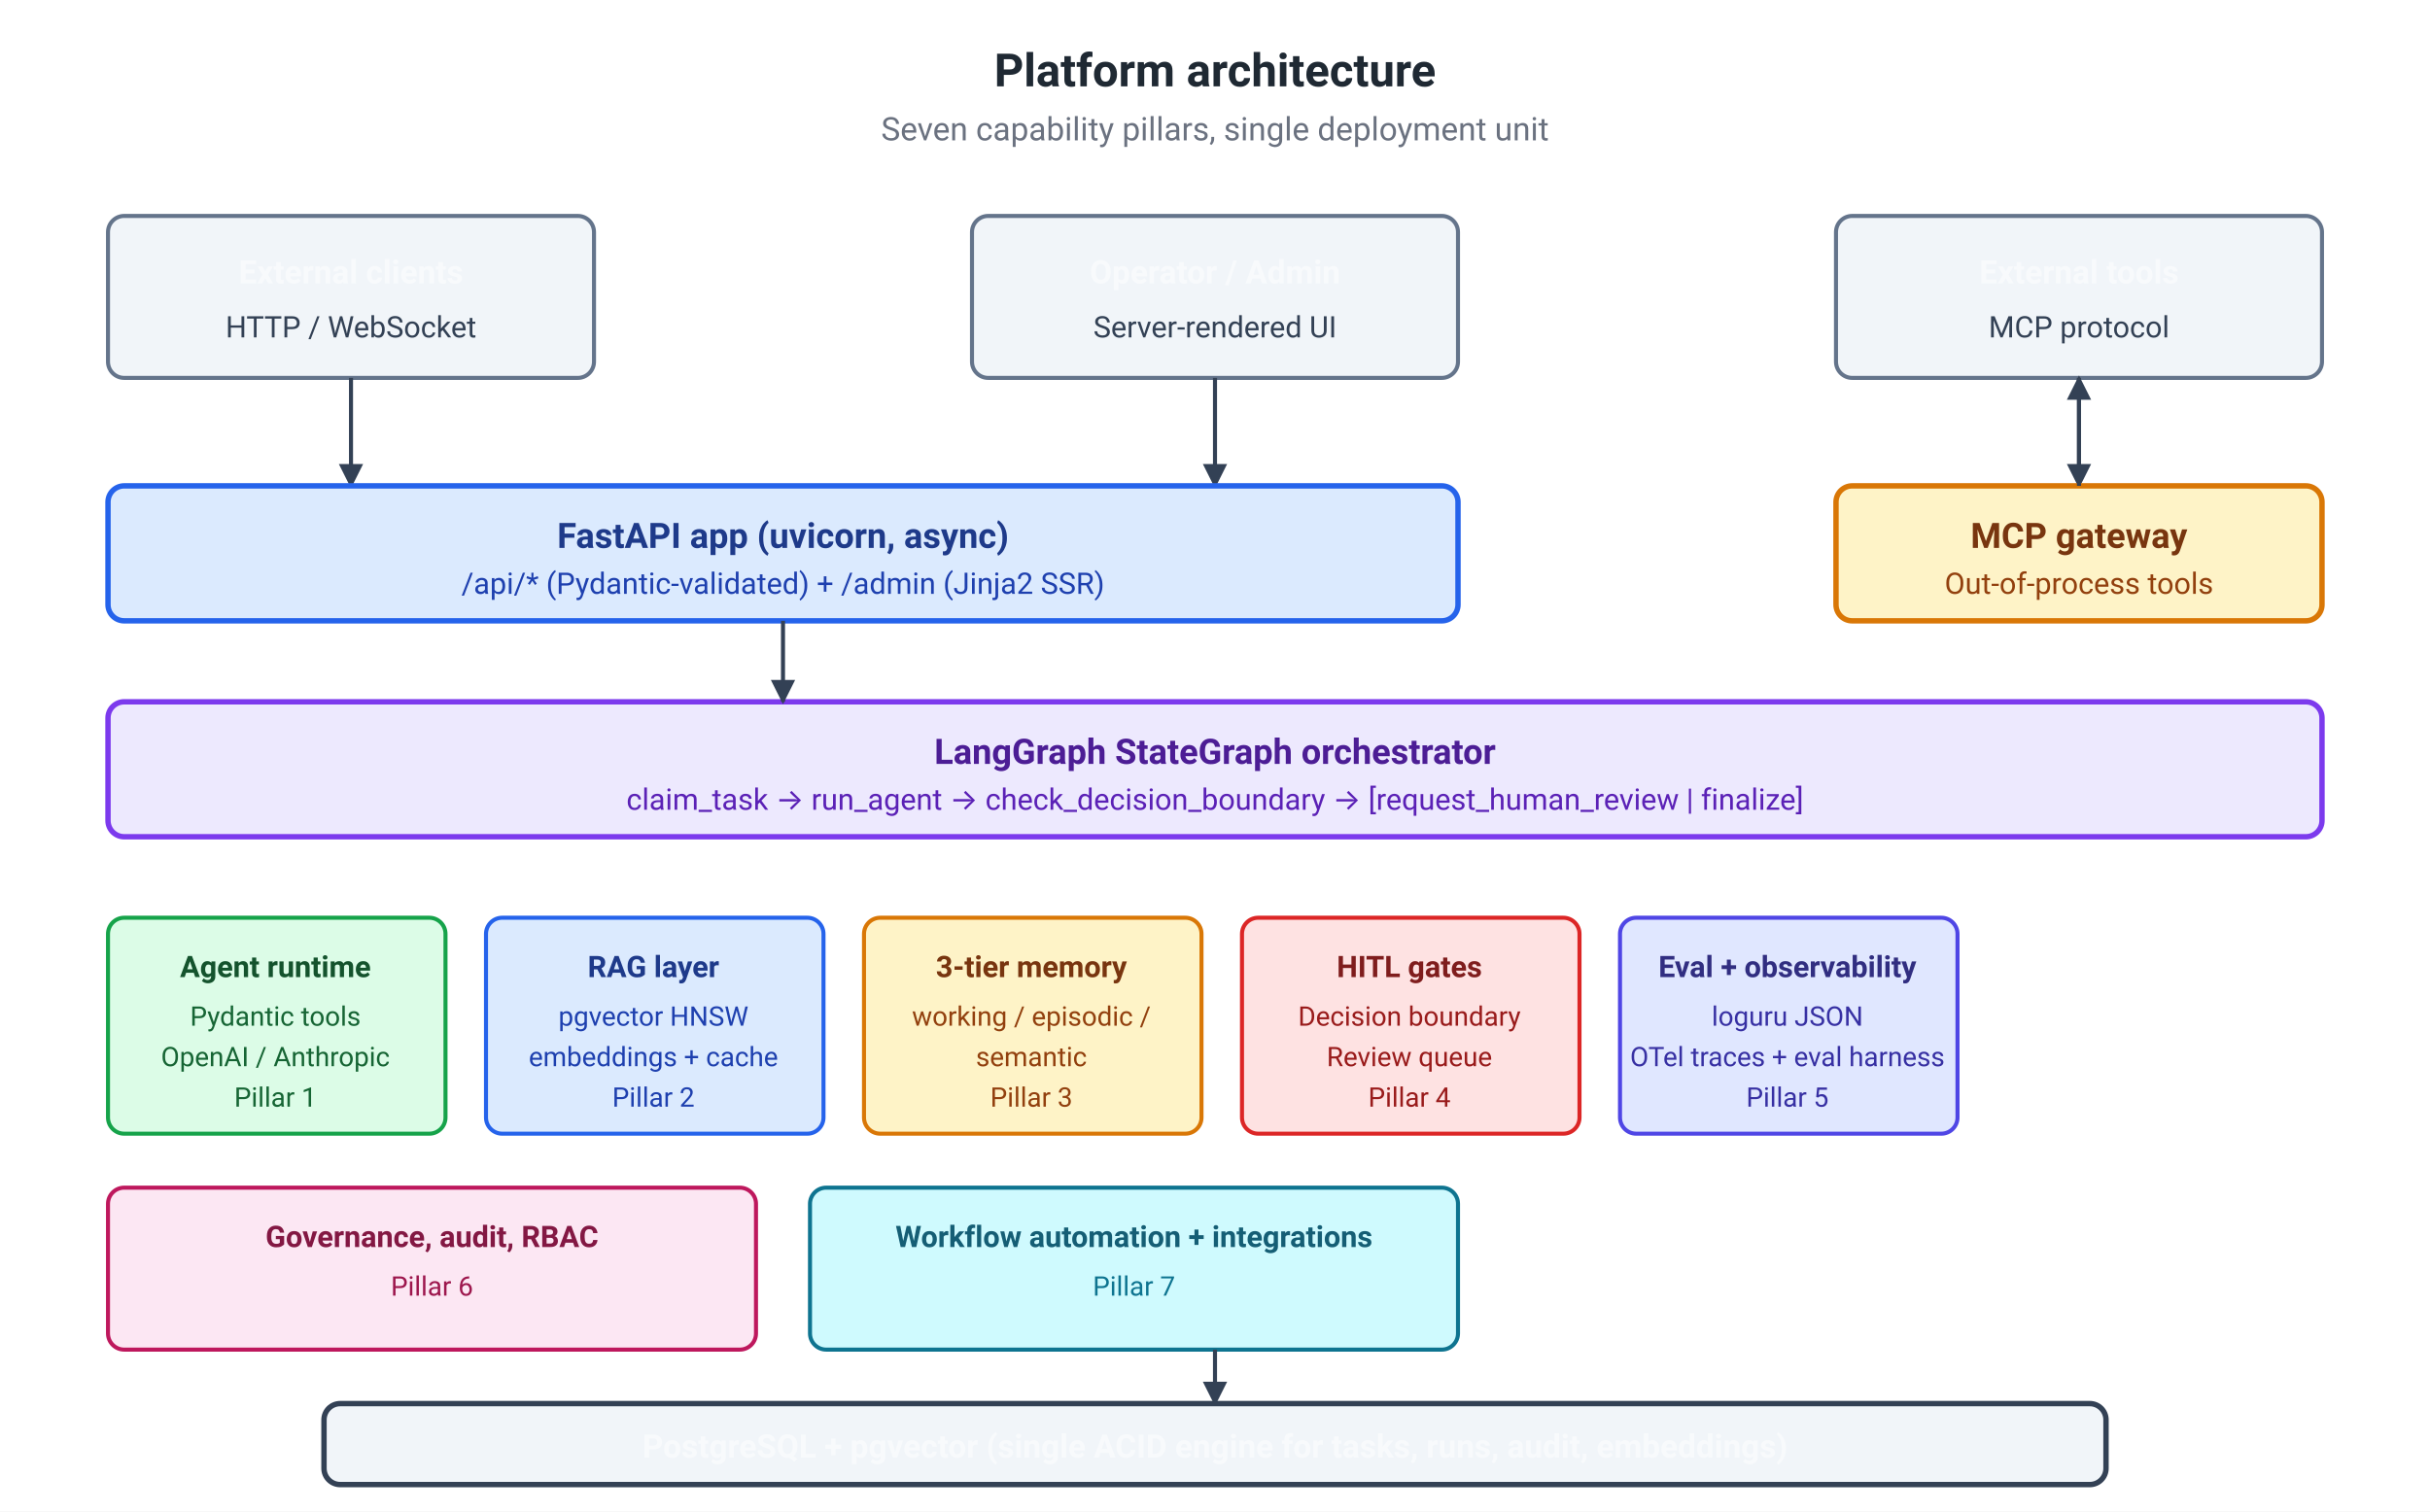
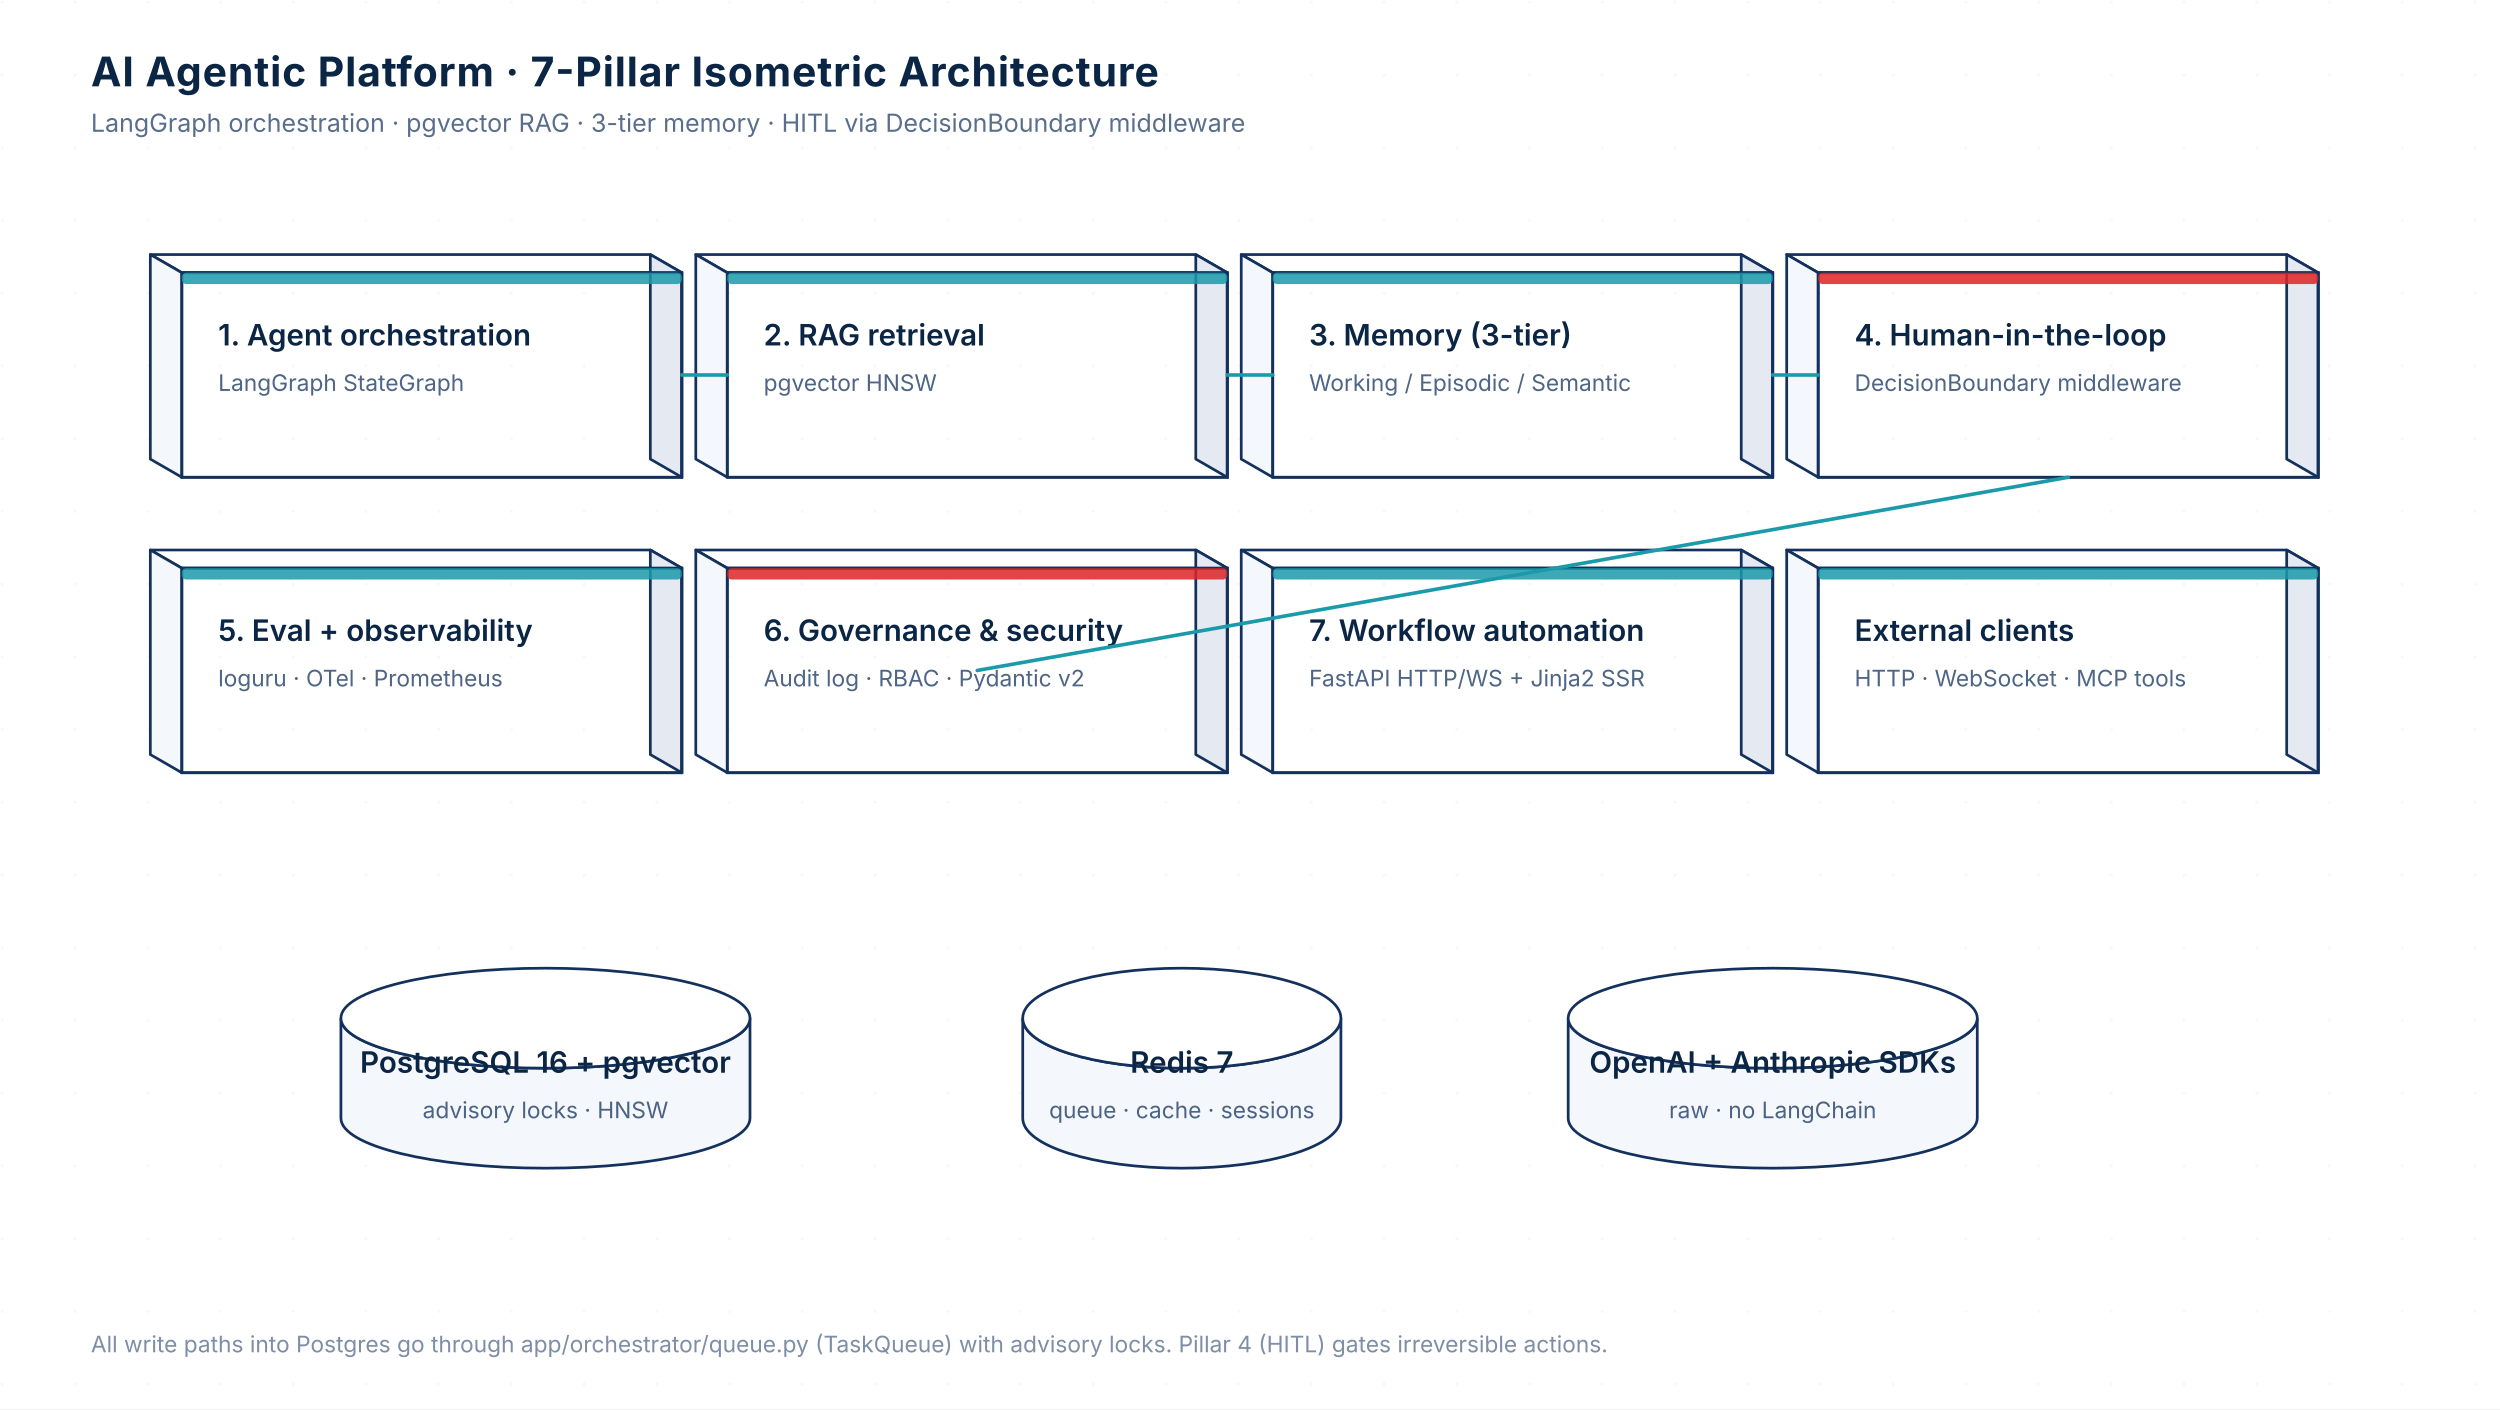
- <svg xmlns="http://www.w3.org/2000/svg" viewBox="0 0 900 560" font-family="-apple-system, BlinkMacSystemFont, 'Segoe UI', Roboto, sans-serif" font-size="13">
-   <rect width="900" height="560" fill="#ffffff" />
-   <text x="450" y="32" text-anchor="middle" font-size="17" font-weight="600" fill="#1f2933">Platform architecture</text>
-   <text x="450" y="52" text-anchor="middle" font-size="12" fill="#6b7280">Seven capability pillars, single deployment unit</text>
+ <svg xmlns="http://www.w3.org/2000/svg" viewBox="0 0 1100 620" width="1100" height="620">
  <defs>
-     <marker id="arrow2" viewBox="0 0 10 10" refX="9" refY="5" markerWidth="6" markerHeight="6" orient="auto-start-reverse">
-       <path d="M0,0 L10,5 L0,10 z" fill="#334155" />
-     </marker>
+     <style>
+ 
+       .title     { font: 700 18px 'Inter', 'Helvetica Neue', sans-serif; fill: #0B2545; letter-spacing: 0.4px; }
+       .subtitle  { font: 11px 'Inter', sans-serif; fill: #13315C; opacity: 0.7; }
+       .node-name { font: 600 13px 'Inter', sans-serif; fill: #0B2545; }
+       .node-sub  { font: 10px 'Inter', sans-serif; fill: #13315C; opacity: 0.75; }
+       .edge-lbl  { font: 500 10px 'Inter', sans-serif; fill: #1B9AAA; }
+       .footnote  { font: 10px 'Inter', sans-serif; fill: #13315C; opacity: 0.55; }
+       .layer-tag { font: 600 11px 'Inter', sans-serif; fill: #1B9AAA; letter-spacing: 1px; }
+     </style>
+     <pattern id="dotgrid" x="0" y="0" width="32" height="32" patternUnits="userSpaceOnUse">
+       <circle cx="1" cy="1" r="0.7" fill="#E5E9F0" opacity="0.55" />
+     </pattern>
+     <linearGradient id="edgeGlow" x1="0%" y1="0%" x2="100%" y2="0%">
+       <stop offset="0%" stop-color="#1B9AAA" stop-opacity="0.15" />
+       <stop offset="50%" stop-color="#1B9AAA" stop-opacity="1" />
+       <stop offset="100%" stop-color="#1B9AAA" stop-opacity="0.15" />
+     </linearGradient>
  </defs>
-   <g>
-     <rect x="40" y="80" width="180" height="60" fill="#f1f5f9" stroke="#64748b" stroke-width="1.5" rx="6" />
-     <text x="130" y="105" text-anchor="middle" font-size="12" font-weight="600" fill="#f8fafc">External clients</text>
-     <text x="130" y="125" text-anchor="middle" font-size="11" fill="#334155">HTTP / WebSocket</text>
-   </g>
-   <g>
-     <rect x="360" y="80" width="180" height="60" fill="#f1f5f9" stroke="#64748b" stroke-width="1.5" rx="6" />
-     <text x="450" y="105" text-anchor="middle" font-size="12" font-weight="600" fill="#f8fafc">Operator / Admin</text>
-     <text x="450" y="125" text-anchor="middle" font-size="11" fill="#334155">Server-rendered UI</text>
-   </g>
-   <g>
-     <rect x="680" y="80" width="180" height="60" fill="#f1f5f9" stroke="#64748b" stroke-width="1.5" rx="6" />
-     <text x="770" y="105" text-anchor="middle" font-size="12" font-weight="600" fill="#f8fafc">External tools</text>
-     <text x="770" y="125" text-anchor="middle" font-size="11" fill="#334155">MCP protocol</text>
-   </g>
-   <line x1="130" y1="140" x2="130" y2="180" stroke="#334155" stroke-width="1.5" marker-end="url(#arrow2)" />
-   <line x1="450" y1="140" x2="450" y2="180" stroke="#334155" stroke-width="1.5" marker-end="url(#arrow2)" />
-   <line x1="770" y1="140" x2="770" y2="180" stroke="#334155" stroke-width="1.5" marker-end="url(#arrow2)" />
-   <g>
-     <rect x="40" y="180" width="500" height="50" fill="#dbeafe" stroke="#2563eb" stroke-width="2" rx="6" />
-     <text x="290" y="203" text-anchor="middle" font-size="13" font-weight="600" fill="#1e3a8a">FastAPI app (uvicorn, async)</text>
-     <text x="290" y="220" text-anchor="middle" font-size="11" fill="#1e40af">/api/* (Pydantic-validated) + /admin (Jinja2 SSR)</text>
-   </g>
-   <g>
-     <rect x="680" y="180" width="180" height="50" fill="#fef3c7" stroke="#d97706" stroke-width="2" rx="6" />
-     <text x="770" y="203" text-anchor="middle" font-size="13" font-weight="600" fill="#78350f">MCP gateway</text>
-     <text x="770" y="220" text-anchor="middle" font-size="11" fill="#92400e">Out-of-process tools</text>
-   </g>
-   <line x1="770" y1="180" x2="770" y2="140" stroke="#334155" stroke-width="1.5" marker-end="url(#arrow2)" />
-   <g>
-     <rect x="40" y="260" width="820" height="50" fill="#ede9fe" stroke="#7c3aed" stroke-width="2" rx="6" />
-     <text x="450" y="283" text-anchor="middle" font-size="13" font-weight="600" fill="#4c1d95">LangGraph StateGraph orchestrator</text>
-     <text x="450" y="300" text-anchor="middle" font-size="11" fill="#5b21b6">claim_task → run_agent → check_decision_boundary → [request_human_review | finalize]</text>
-   </g>
-   <line x1="290" y1="230" x2="290" y2="260" stroke="#334155" stroke-width="1.5" marker-end="url(#arrow2)" />
-   <g>
-     <rect x="40" y="340" width="125" height="80" fill="#dcfce7" stroke="#16a34a" stroke-width="1.5" rx="6" />
-     <text x="102" y="362" text-anchor="middle" font-size="11" font-weight="600" fill="#14532d">Agent runtime</text>
-     <text x="102" y="380" text-anchor="middle" font-size="10" fill="#166534">Pydantic tools</text>
-     <text x="102" y="395" text-anchor="middle" font-size="10" fill="#166534">OpenAI / Anthropic</text>
-     <text x="102" y="410" text-anchor="middle" font-size="10" fill="#166534">Pillar 1</text>
-   </g>
-   <g>
-     <rect x="180" y="340" width="125" height="80" fill="#dbeafe" stroke="#2563eb" stroke-width="1.5" rx="6" />
-     <text x="242" y="362" text-anchor="middle" font-size="11" font-weight="600" fill="#1e3a8a">RAG layer</text>
-     <text x="242" y="380" text-anchor="middle" font-size="10" fill="#1e40af">pgvector HNSW</text>
-     <text x="242" y="395" text-anchor="middle" font-size="10" fill="#1e40af">embeddings + cache</text>
-     <text x="242" y="410" text-anchor="middle" font-size="10" fill="#1e40af">Pillar 2</text>
-   </g>
-   <g>
-     <rect x="320" y="340" width="125" height="80" fill="#fef3c7" stroke="#d97706" stroke-width="1.5" rx="6" />
-     <text x="382" y="362" text-anchor="middle" font-size="11" font-weight="600" fill="#78350f">3-tier memory</text>
-     <text x="382" y="380" text-anchor="middle" font-size="10" fill="#92400e">working / episodic /</text>
-     <text x="382" y="395" text-anchor="middle" font-size="10" fill="#92400e">semantic</text>
-     <text x="382" y="410" text-anchor="middle" font-size="10" fill="#92400e">Pillar 3</text>
-   </g>
-   <g>
-     <rect x="460" y="340" width="125" height="80" fill="#fee2e2" stroke="#dc2626" stroke-width="1.5" rx="6" />
-     <text x="522" y="362" text-anchor="middle" font-size="11" font-weight="600" fill="#7f1d1d">HITL gates</text>
-     <text x="522" y="380" text-anchor="middle" font-size="10" fill="#991b1b">Decision boundary</text>
-     <text x="522" y="395" text-anchor="middle" font-size="10" fill="#991b1b">Review queue</text>
-     <text x="522" y="410" text-anchor="middle" font-size="10" fill="#991b1b">Pillar 4</text>
-   </g>
-   <g>
-     <rect x="600" y="340" width="125" height="80" fill="#e0e7ff" stroke="#4f46e5" stroke-width="1.5" rx="6" />
-     <text x="662" y="362" text-anchor="middle" font-size="11" font-weight="600" fill="#312e81">Eval + observability</text>
-     <text x="662" y="380" text-anchor="middle" font-size="10" fill="#3730a3">loguru JSON</text>
-     <text x="662" y="395" text-anchor="middle" font-size="10" fill="#3730a3">OTel traces + eval harness</text>
-     <text x="662" y="410" text-anchor="middle" font-size="10" fill="#3730a3">Pillar 5</text>
-   </g>
-   <g>
-     <rect x="40" y="440" width="240" height="60" fill="#fce7f3" stroke="#be185d" stroke-width="1.5" rx="6" />
-     <text x="160" y="462" text-anchor="middle" font-size="11" font-weight="600" fill="#831843">Governance, audit, RBAC</text>
-     <text x="160" y="480" text-anchor="middle" font-size="10" fill="#9d174d">Pillar 6</text>
-   </g>
-   <g>
-     <rect x="300" y="440" width="240" height="60" fill="#cffafe" stroke="#0e7490" stroke-width="1.5" rx="6" />
-     <text x="420" y="462" text-anchor="middle" font-size="11" font-weight="600" fill="#155e75">Workflow automation + integrations</text>
-     <text x="420" y="480" text-anchor="middle" font-size="10" fill="#0e7490">Pillar 7</text>
-   </g>
-   <line x1="450" y1="500" x2="450" y2="520" stroke="#334155" stroke-width="1.5" marker-end="url(#arrow2)" />
-   <g>
-     <rect x="120" y="520" width="660" height="30" fill="#f1f5f9" stroke="#334155" stroke-width="2" rx="6" />
-     <text x="450" y="540" text-anchor="middle" font-size="12" font-weight="600" fill="#f8fafc">PostgreSQL + pgvector (single ACID engine for tasks, runs, audit, embeddings)</text>
-   </g>
+   <rect width="1100" height="620" fill="#FFFFFF" />
+   <rect width="1100" height="620" fill="url(#dotgrid)" opacity="0.6" />
+   <text x="40" y="38" class="title">AI Agentic Platform · 7-Pillar Isometric Architecture</text>
+   <text x="40" y="58" class="subtitle">LangGraph orchestration · pgvector RAG · 3-tier memory · HITL via DecisionBoundary middleware</text>
+   <polygon points="80,120 300,120 286.144,112.0 66.144,112.0" fill="#FFFFFF" stroke="#13315C" stroke-width="1.2" stroke-linejoin="round" />
+   <polygon points="300,120 300,210 286.144,202.0 286.144,112.0" fill="#E5EAF2" stroke="#13315C" stroke-width="1.2" stroke-linejoin="round" />
+   <polygon points="80,120 80,210 66.144,202.0 66.144,112.0" fill="#F4F7FB" stroke="#13315C" stroke-width="1.2" stroke-linejoin="round" />
+   <rect x="80" y="120" width="220" height="90" fill="none" stroke="#13315C" stroke-width="1.2" />
+   <polyline points="80,120 300,120 300,210 80,210" fill="none" stroke="#13315C" stroke-width="1.2" />
+   <text x="96" y="152" class="node-name">1. Agent orchestration</text>
+   <text x="96" y="172" class="node-sub">LangGraph StateGraph</text>
+   <rect x="80" y="120" width="220" height="5" rx="2" fill="#1B9AAA" opacity="0.85" />
+   <polygon points="320,120 540,120 526.144,112.0 306.144,112.0" fill="#FFFFFF" stroke="#13315C" stroke-width="1.2" stroke-linejoin="round" />
+   <polygon points="540,120 540,210 526.144,202.0 526.144,112.0" fill="#E5EAF2" stroke="#13315C" stroke-width="1.2" stroke-linejoin="round" />
+   <polygon points="320,120 320,210 306.144,202.0 306.144,112.0" fill="#F4F7FB" stroke="#13315C" stroke-width="1.2" stroke-linejoin="round" />
+   <rect x="320" y="120" width="220" height="90" fill="none" stroke="#13315C" stroke-width="1.2" />
+   <polyline points="320,120 540,120 540,210 320,210" fill="none" stroke="#13315C" stroke-width="1.2" />
+   <text x="336" y="152" class="node-name">2. RAG retrieval</text>
+   <text x="336" y="172" class="node-sub">pgvector HNSW</text>
+   <rect x="320" y="120" width="220" height="5" rx="2" fill="#1B9AAA" opacity="0.85" />
+   <polygon points="560,120 780,120 766.144,112.0 546.144,112.0" fill="#FFFFFF" stroke="#13315C" stroke-width="1.2" stroke-linejoin="round" />
+   <polygon points="780,120 780,210 766.144,202.0 766.144,112.0" fill="#E5EAF2" stroke="#13315C" stroke-width="1.2" stroke-linejoin="round" />
+   <polygon points="560,120 560,210 546.144,202.0 546.144,112.0" fill="#F4F7FB" stroke="#13315C" stroke-width="1.2" stroke-linejoin="round" />
+   <rect x="560" y="120" width="220" height="90" fill="none" stroke="#13315C" stroke-width="1.2" />
+   <polyline points="560,120 780,120 780,210 560,210" fill="none" stroke="#13315C" stroke-width="1.2" />
+   <text x="576" y="152" class="node-name">3. Memory (3-tier)</text>
+   <text x="576" y="172" class="node-sub">Working / Episodic / Semantic</text>
+   <rect x="560" y="120" width="220" height="5" rx="2" fill="#1B9AAA" opacity="0.85" />
+   <polygon points="800,120 1020,120 1006.144,112.0 786.144,112.0" fill="#FFFFFF" stroke="#13315C" stroke-width="1.2" stroke-linejoin="round" />
+   <polygon points="1020,120 1020,210 1006.144,202.0 1006.144,112.0" fill="#E5EAF2" stroke="#13315C" stroke-width="1.2" stroke-linejoin="round" />
+   <polygon points="800,120 800,210 786.144,202.0 786.144,112.0" fill="#F4F7FB" stroke="#13315C" stroke-width="1.2" stroke-linejoin="round" />
+   <rect x="800" y="120" width="220" height="90" fill="none" stroke="#13315C" stroke-width="1.2" />
+   <polyline points="800,120 1020,120 1020,210 800,210" fill="none" stroke="#13315C" stroke-width="1.2" />
+   <text x="816" y="152" class="node-name">4. Human-in-the-loop</text>
+   <text x="816" y="172" class="node-sub">DecisionBoundary middleware</text>
+   <rect x="800" y="120" width="220" height="5" rx="2" fill="#DC2626" opacity="0.85" />
+   <polygon points="80,250 300,250 286.144,242.0 66.144,242.0" fill="#FFFFFF" stroke="#13315C" stroke-width="1.2" stroke-linejoin="round" />
+   <polygon points="300,250 300,340 286.144,332.0 286.144,242.0" fill="#E5EAF2" stroke="#13315C" stroke-width="1.2" stroke-linejoin="round" />
+   <polygon points="80,250 80,340 66.144,332.0 66.144,242.0" fill="#F4F7FB" stroke="#13315C" stroke-width="1.2" stroke-linejoin="round" />
+   <rect x="80" y="250" width="220" height="90" fill="none" stroke="#13315C" stroke-width="1.2" />
+   <polyline points="80,250 300,250 300,340 80,340" fill="none" stroke="#13315C" stroke-width="1.2" />
+   <text x="96" y="282" class="node-name">5. Eval + observability</text>
+   <text x="96" y="302" class="node-sub">loguru · OTel · Prometheus</text>
+   <rect x="80" y="250" width="220" height="5" rx="2" fill="#1B9AAA" opacity="0.85" />
+   <polygon points="320,250 540,250 526.144,242.0 306.144,242.0" fill="#FFFFFF" stroke="#13315C" stroke-width="1.2" stroke-linejoin="round" />
+   <polygon points="540,250 540,340 526.144,332.0 526.144,242.0" fill="#E5EAF2" stroke="#13315C" stroke-width="1.2" stroke-linejoin="round" />
+   <polygon points="320,250 320,340 306.144,332.0 306.144,242.0" fill="#F4F7FB" stroke="#13315C" stroke-width="1.2" stroke-linejoin="round" />
+   <rect x="320" y="250" width="220" height="90" fill="none" stroke="#13315C" stroke-width="1.2" />
+   <polyline points="320,250 540,250 540,340 320,340" fill="none" stroke="#13315C" stroke-width="1.2" />
+   <text x="336" y="282" class="node-name">6. Governance &amp; security</text>
+   <text x="336" y="302" class="node-sub">Audit log · RBAC · Pydantic v2</text>
+   <rect x="320" y="250" width="220" height="5" rx="2" fill="#DC2626" opacity="0.85" />
+   <polygon points="560,250 780,250 766.144,242.0 546.144,242.0" fill="#FFFFFF" stroke="#13315C" stroke-width="1.2" stroke-linejoin="round" />
+   <polygon points="780,250 780,340 766.144,332.0 766.144,242.0" fill="#E5EAF2" stroke="#13315C" stroke-width="1.2" stroke-linejoin="round" />
+   <polygon points="560,250 560,340 546.144,332.0 546.144,242.0" fill="#F4F7FB" stroke="#13315C" stroke-width="1.2" stroke-linejoin="round" />
+   <rect x="560" y="250" width="220" height="90" fill="none" stroke="#13315C" stroke-width="1.2" />
+   <polyline points="560,250 780,250 780,340 560,340" fill="none" stroke="#13315C" stroke-width="1.2" />
+   <text x="576" y="282" class="node-name">7. Workflow automation</text>
+   <text x="576" y="302" class="node-sub">FastAPI HTTP/WS + Jinja2 SSR</text>
+   <rect x="560" y="250" width="220" height="5" rx="2" fill="#1B9AAA" opacity="0.85" />
+   <polygon points="800,250 1020,250 1006.144,242.0 786.144,242.0" fill="#FFFFFF" stroke="#13315C" stroke-width="1.2" stroke-linejoin="round" />
+   <polygon points="1020,250 1020,340 1006.144,332.0 1006.144,242.0" fill="#E5EAF2" stroke="#13315C" stroke-width="1.2" stroke-linejoin="round" />
+   <polygon points="800,250 800,340 786.144,332.0 786.144,242.0" fill="#F4F7FB" stroke="#13315C" stroke-width="1.2" stroke-linejoin="round" />
+   <rect x="800" y="250" width="220" height="90" fill="none" stroke="#13315C" stroke-width="1.2" />
+   <polyline points="800,250 1020,250 1020,340 800,340" fill="none" stroke="#13315C" stroke-width="1.2" />
+   <text x="816" y="282" class="node-name">External clients</text>
+   <text x="816" y="302" class="node-sub">HTTP · WebSocket · MCP tools</text>
+   <rect x="800" y="250" width="220" height="5" rx="2" fill="#1B9AAA" opacity="0.85" />
+   <line x1="300" y1="165" x2="320" y2="165" stroke="#1B9AAA" stroke-width="1.6" stroke-linecap="round" />
+   <line x1="540" y1="165" x2="560" y2="165" stroke="#1B9AAA" stroke-width="1.6" stroke-linecap="round" />
+   <line x1="780" y1="165" x2="800" y2="165" stroke="#1B9AAA" stroke-width="1.6" stroke-linecap="round" />
+   <line x1="910" y1="210" x2="430" y2="295" stroke="#1B9AAA" stroke-width="1.6" stroke-linecap="round" />
+   <path d="M 150.0 448.0              a 90.0 22.0 0 0 0 180.0 0              v 44              a 90.0 22.0 0 0 1 -180.0 0 z" fill="#F4F7FB" stroke="#13315C" stroke-width="1.2" />
+   <ellipse cx="240" cy="448.0" rx="90.0" ry="22.0" fill="#FFFFFF" stroke="#13315C" stroke-width="1.2" />
+   <text x="240" y="472" class="node-name" text-anchor="middle">PostgreSQL 16 + pgvector</text>
+   <text x="240" y="492" class="node-sub" text-anchor="middle">advisory locks · HNSW</text>
+   <path d="M 450.0 448.0              a 70.0 22.0 0 0 0 140.0 0              v 44              a 70.0 22.0 0 0 1 -140.0 0 z" fill="#F4F7FB" stroke="#13315C" stroke-width="1.2" />
+   <ellipse cx="520" cy="448.0" rx="70.0" ry="22.0" fill="#FFFFFF" stroke="#13315C" stroke-width="1.2" />
+   <text x="520" y="472" class="node-name" text-anchor="middle">Redis 7</text>
+   <text x="520" y="492" class="node-sub" text-anchor="middle">queue · cache · sessions</text>
+   <path d="M 690.0 448.0              a 90.0 22.0 0 0 0 180.0 0              v 44              a 90.0 22.0 0 0 1 -180.0 0 z" fill="#F4F7FB" stroke="#13315C" stroke-width="1.2" />
+   <ellipse cx="780" cy="448.0" rx="90.0" ry="22.0" fill="#FFFFFF" stroke="#13315C" stroke-width="1.2" />
+   <text x="780" y="472" class="node-name" text-anchor="middle">OpenAI + Anthropic SDKs</text>
+   <text x="780" y="492" class="node-sub" text-anchor="middle">raw · no LangChain</text>
+   <text x="40" y="595" class="footnote">All write paths into Postgres go through app/orchestrator/queue.py (TaskQueue) with advisory locks. Pillar 4 (HITL) gates irreversible actions.</text>
</svg>
